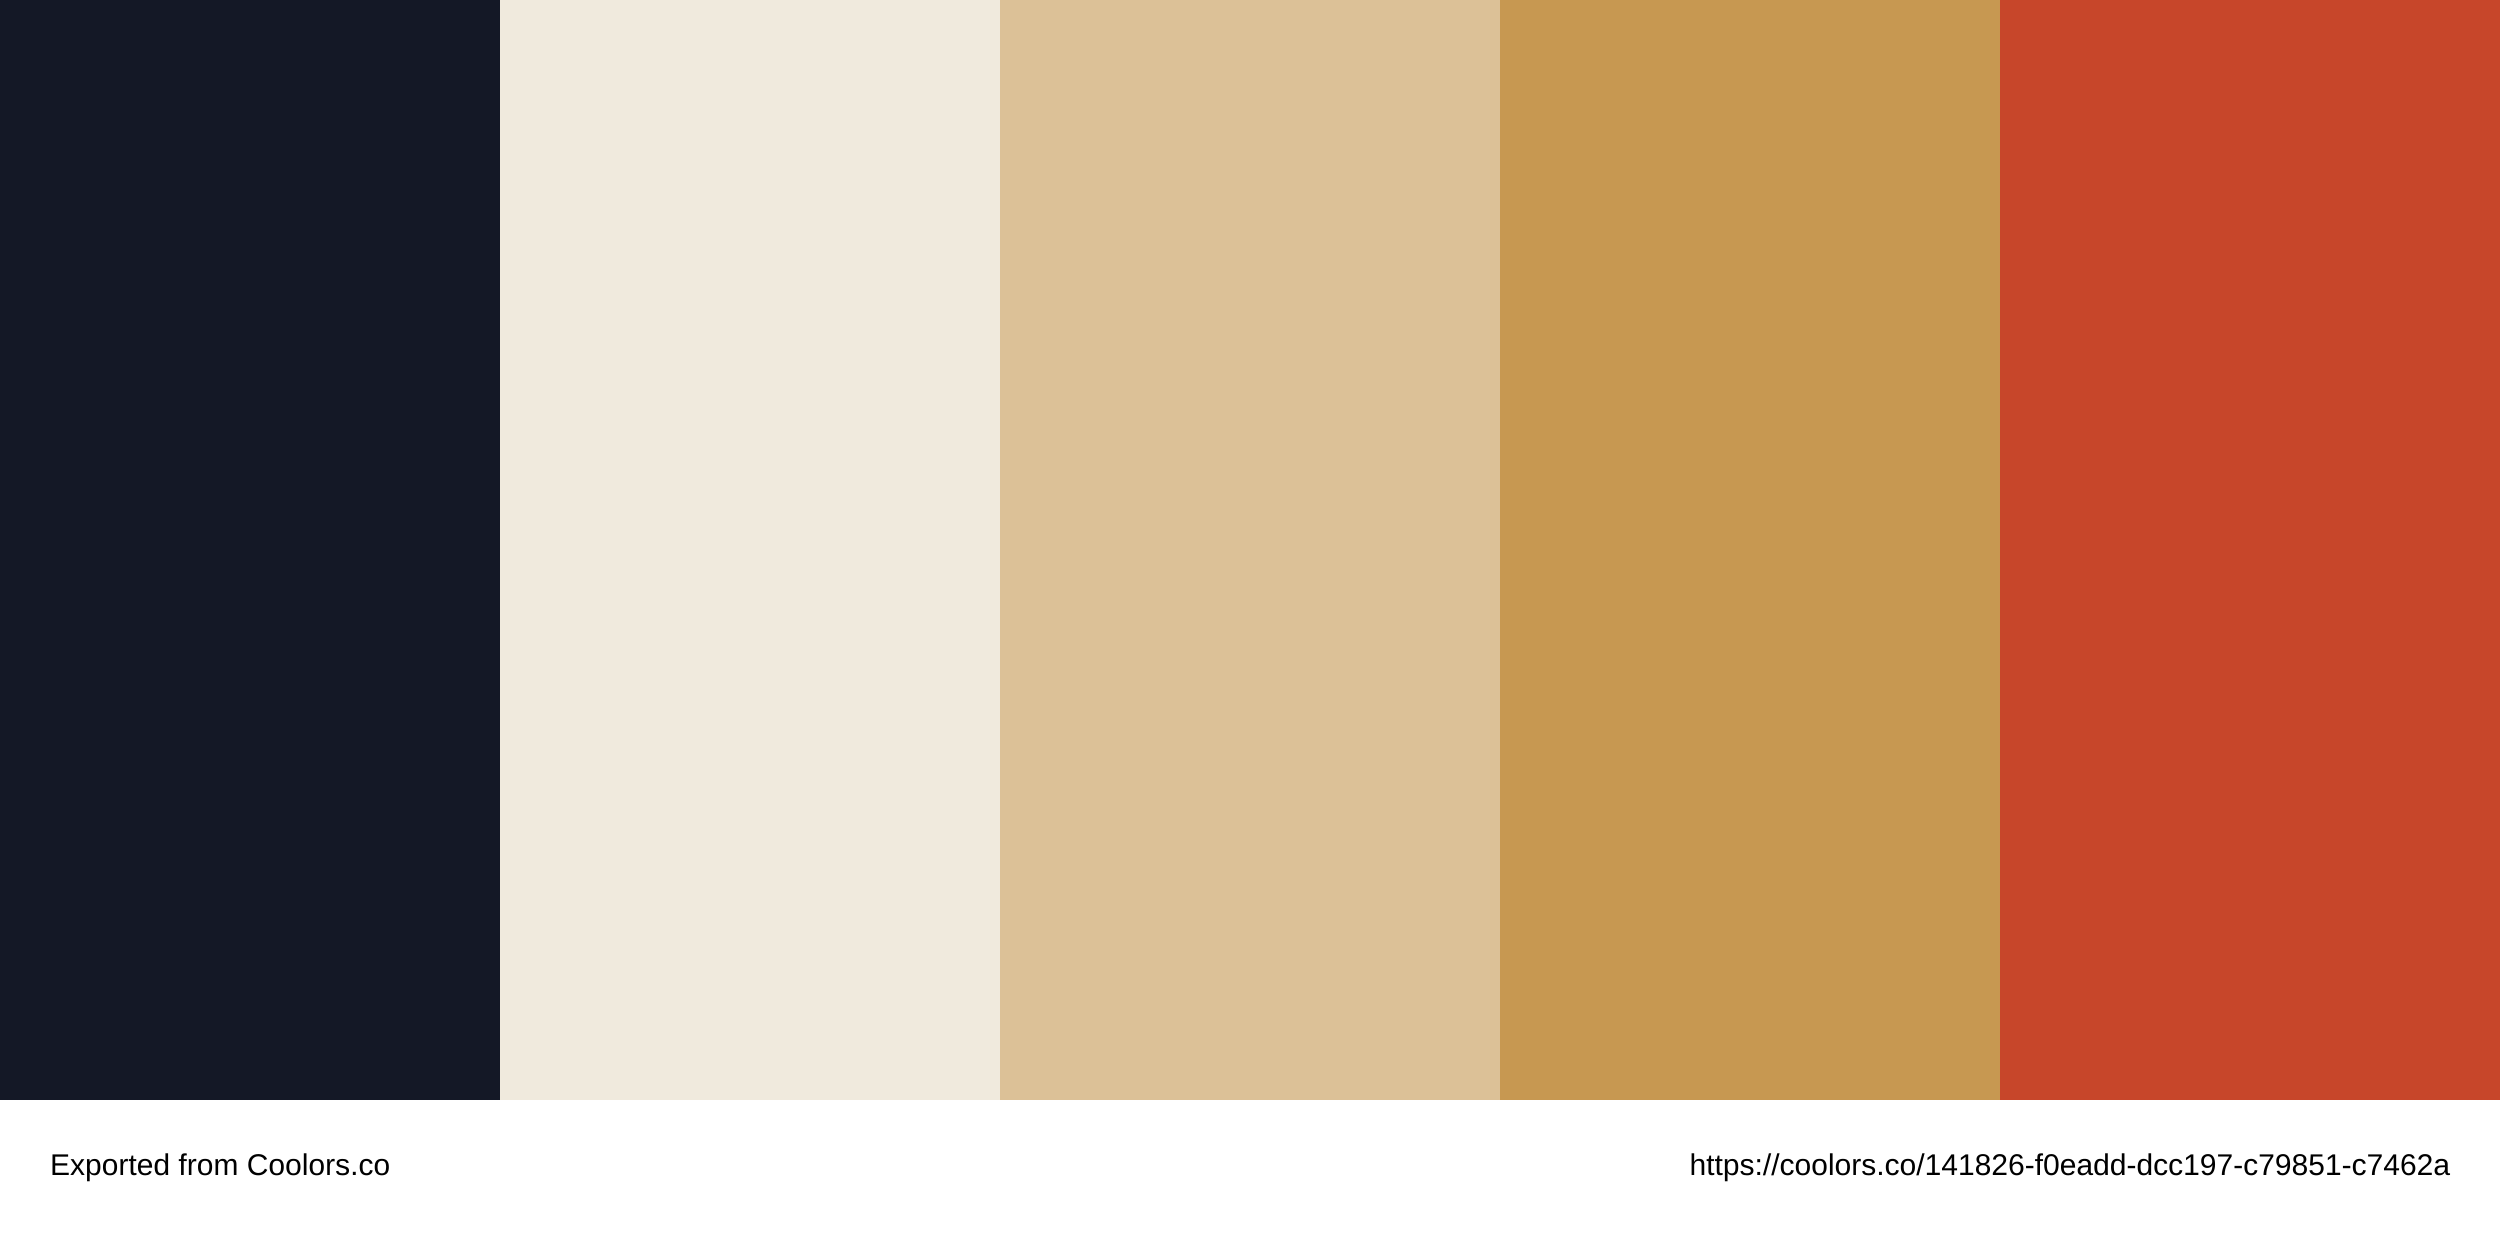
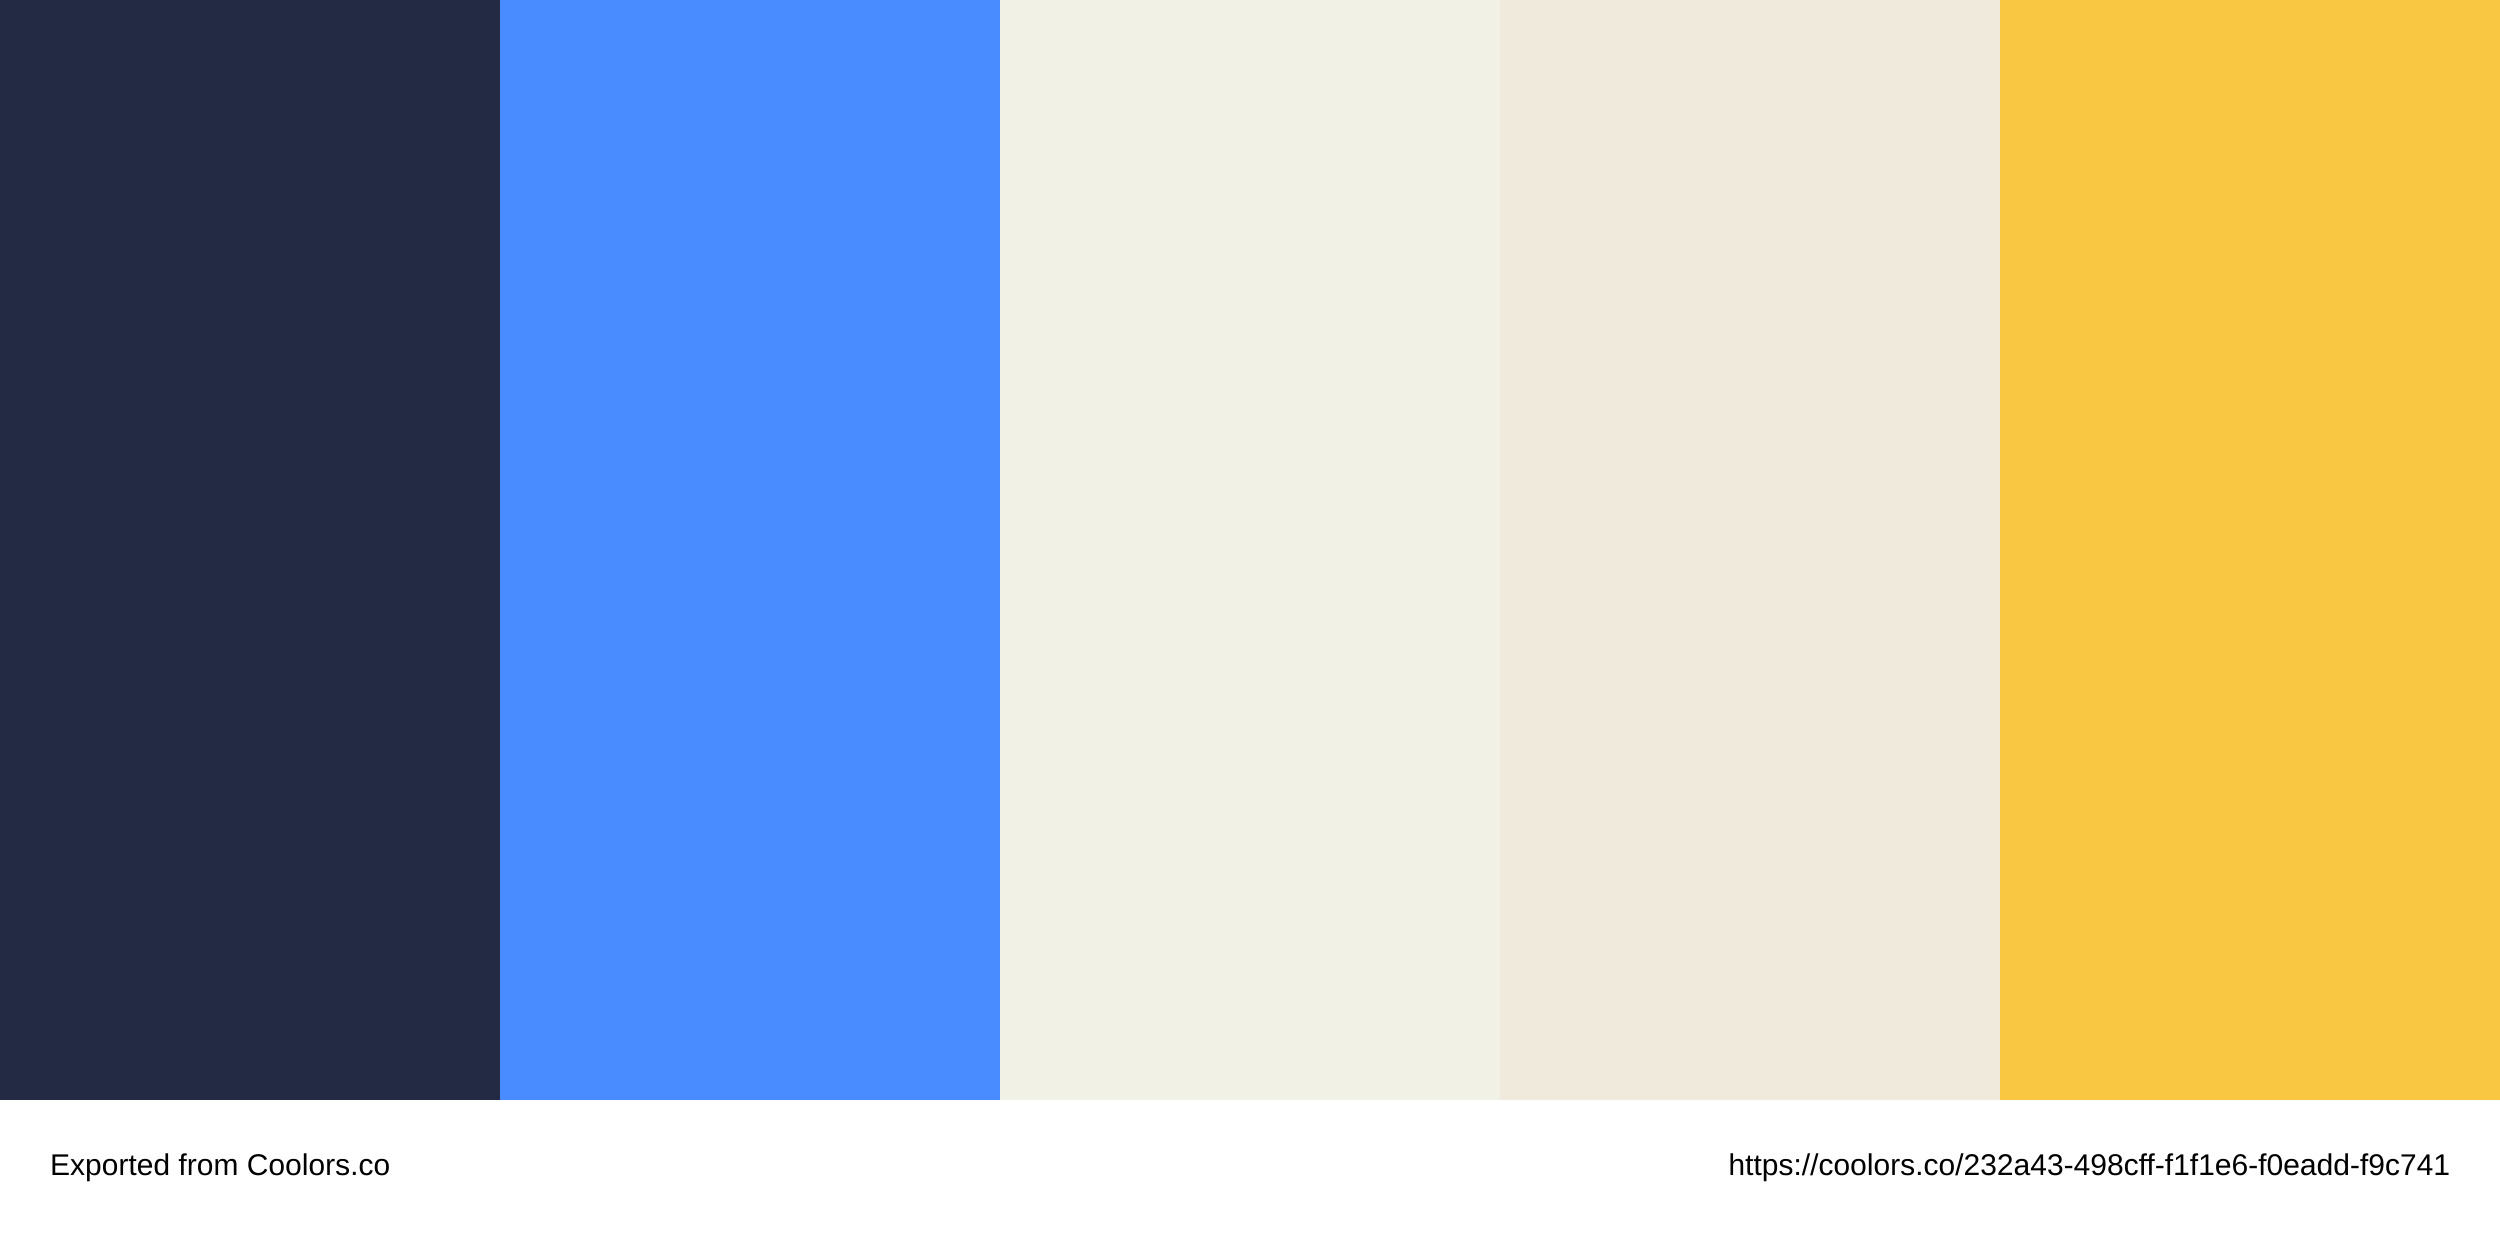
<svg xmlns="http://www.w3.org/2000/svg" version="1.1" viewBox="0 0 500 250" xml:space="preserve">
-   <rect fill="#141826" x="0" y="0" width="100" height="220" />,<rect fill="#f0eadd" x="100" y="0" width="100" height="220" />,<rect fill="#dcc197" x="200" y="0" width="100" height="220" />,<rect fill="#c79851" x="300" y="0" width="100" height="220" />,<rect fill="#c7462a" x="400" y="0" width="100" height="220" />
+   <rect fill="#232a43" x="0" y="0" width="100" height="220" />,<rect fill="#498cff" x="100" y="0" width="100" height="220" />,<rect fill="#f1f1e6" x="200" y="0" width="100" height="220" />,<rect fill="#f0eadd" x="300" y="0" width="100" height="220" />,<rect fill="#f9c741" x="400" y="0" width="100" height="220" />
  <text x="10" y="235" font-family="Arial" font-size="6" alignment-baseline="middle">Exported from Coolors.co</text>
-   <text x="490" y="235" font-family="Arial" font-size="6" alignment-baseline="middle" text-anchor="end">https://coolors.co/141826-f0eadd-dcc197-c79851-c7462a</text>
+   <text x="490" y="235" font-family="Arial" font-size="6" alignment-baseline="middle" text-anchor="end">https://coolors.co/232a43-498cff-f1f1e6-f0eadd-f9c741</text>
</svg>
